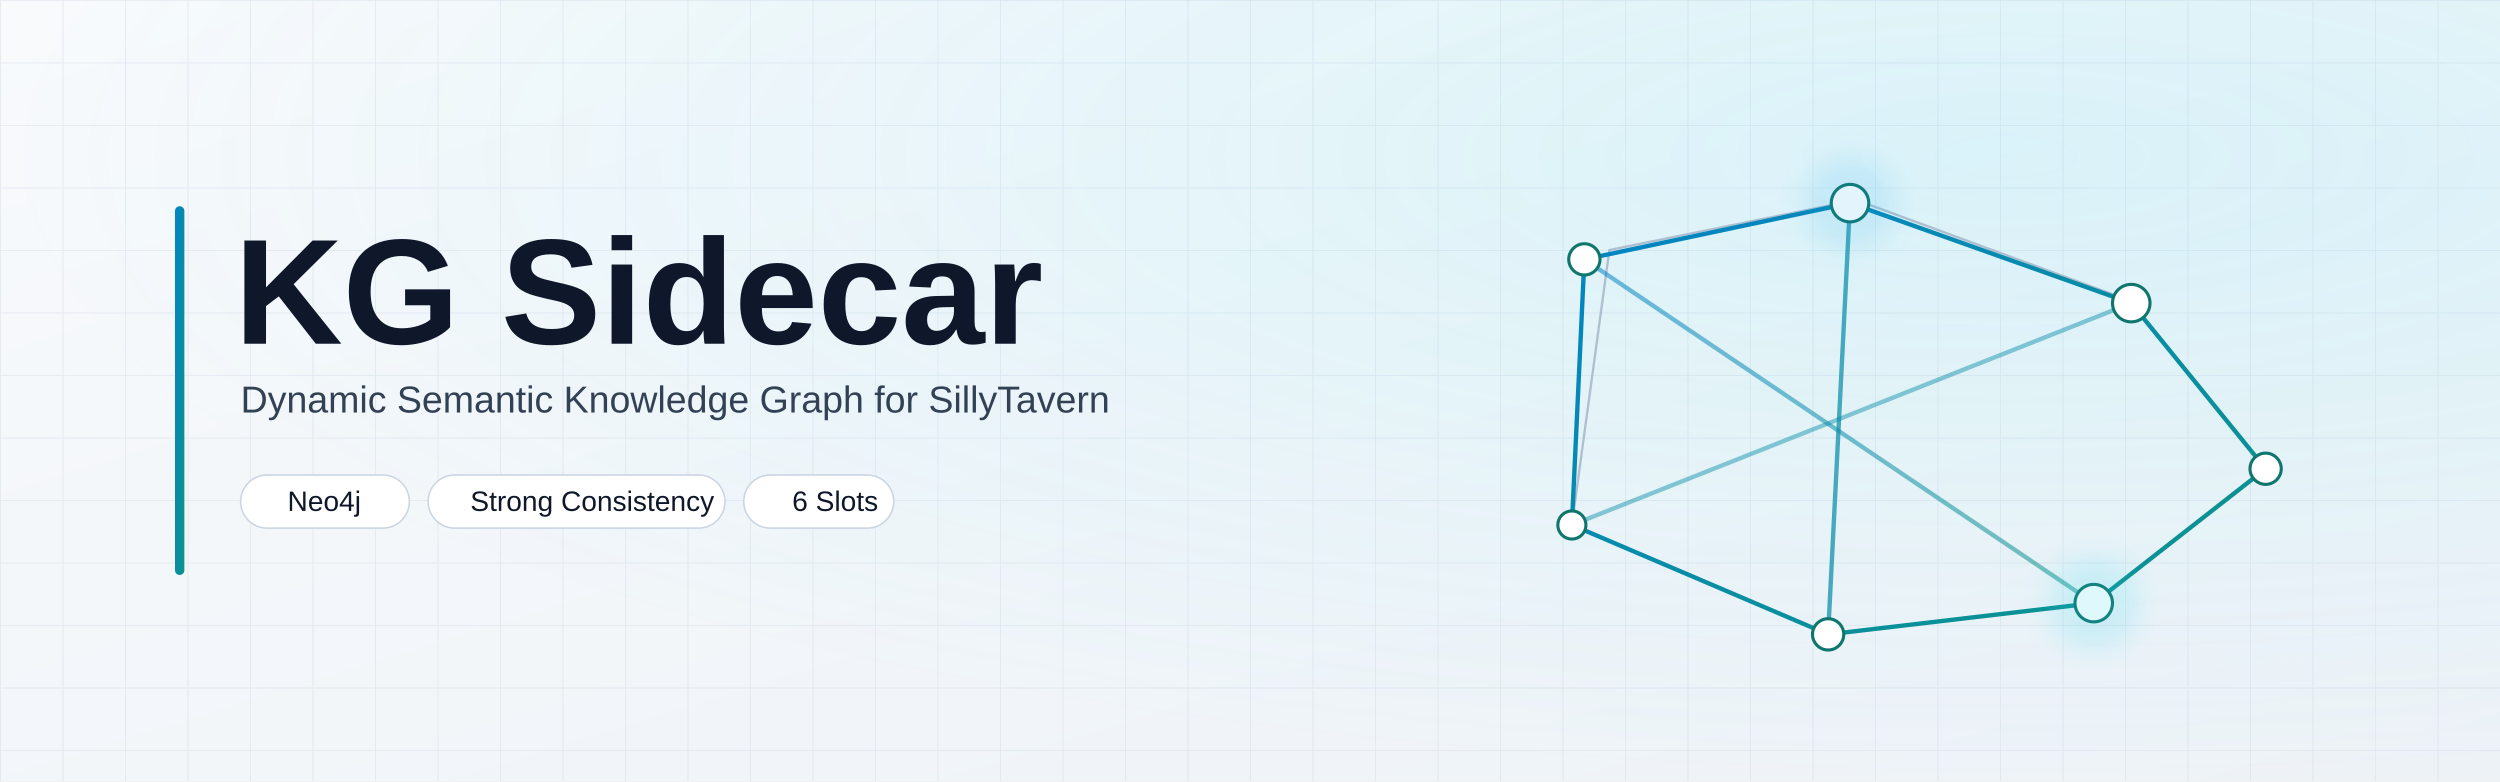
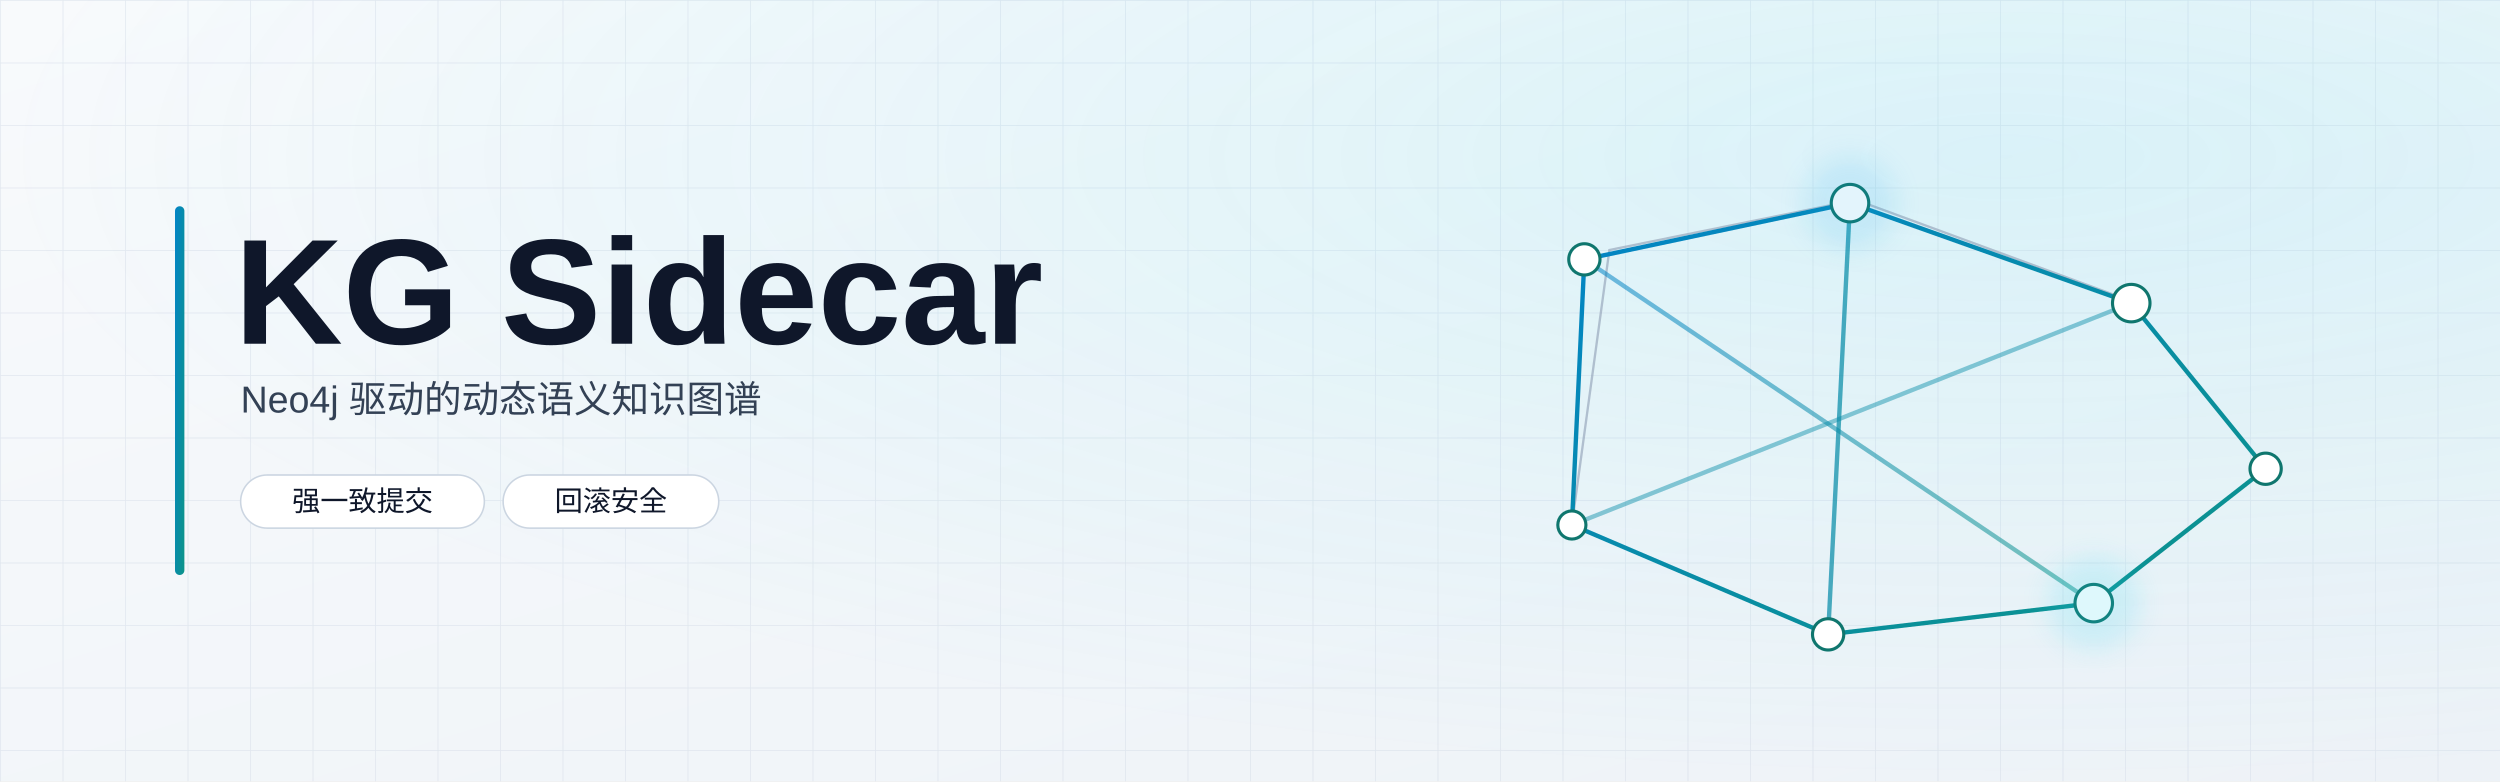
<svg xmlns="http://www.w3.org/2000/svg" width="1600" height="500" viewBox="0 0 1600 500" role="img" aria-labelledby="title desc">
  <defs>
    <linearGradient id="bg" x1="0" y1="0" x2="1" y2="1">
      <stop offset="0%" stop-color="#f8fafc" />
      <stop offset="100%" stop-color="#edf2f7" />
    </linearGradient>
    <linearGradient id="accent" x1="0" y1="0" x2="1" y2="1">
      <stop offset="0%" stop-color="#0284c7" />
      <stop offset="100%" stop-color="#0d9488" />
    </linearGradient>
    <radialGradient id="glow" cx="80%" cy="20%" r="80%">
      <stop offset="0%" stop-color="#22d3ee" stop-opacity="0.12" />
      <stop offset="100%" stop-color="#22d3ee" stop-opacity="0" />
    </radialGradient>
    <pattern id="grid" width="40" height="40" patternUnits="userSpaceOnUse">
      <path d="M 40 0 L 0 0 0 40" fill="none" stroke="#cbd5e1" stroke-width="1" />
    </pattern>
    <filter id="softBlur" x="-30%" y="-30%" width="160%" height="160%">
      <feGaussianBlur stdDeviation="8" />
    </filter>
  </defs>
  <rect width="1600" height="500" fill="url(#bg)" />
  <rect width="1600" height="500" fill="url(#grid)" opacity="0.45" />
  <rect width="1600" height="500" fill="url(#glow)" />
  <g>
    <rect x="112" y="132" width="6" height="236" rx="3" fill="url(#accent)" />
    <text x="150" y="220" font-family="Space Grotesk, Segoe UI, Arial, sans-serif" font-size="96" font-weight="700" fill="#0f172a">KG Sidecar</text>
-     <text x="154" y="264" font-family="Segoe UI, Arial, sans-serif" font-size="24" fill="#334155">Dynamic Semantic Knowledge Graph for SillyTavern</text>
+     <text x="154" y="264" font-family="Segoe UI, Arial, sans-serif" font-size="24" fill="#334155">Neo4j 驱动的动态语义知识图谱</text>
    <g font-family="Segoe UI, Arial, sans-serif" font-size="18" fill="#0f172a">
-       <rect x="154" y="304" width="108" height="34" rx="17" fill="#ffffff" stroke="#cbd5e1" />
-       <text x="184" y="327">Neo4j</text>
-       <rect x="274" y="304" width="190" height="34" rx="17" fill="#ffffff" stroke="#cbd5e1" />
-       <text x="301" y="327">Strong Consistency</text>
-       <rect x="476" y="304" width="96" height="34" rx="17" fill="#ffffff" stroke="#cbd5e1" />
-       <text x="507" y="327">6 Slots</text>
+       <rect x="154" y="304" width="156" height="34" rx="17" fill="#ffffff" stroke="#cbd5e1" />
+       <text x="187" y="327">强一致提交</text>
+       <rect x="322" y="304" width="138" height="34" rx="17" fill="#ffffff" stroke="#cbd5e1" />
+       <text x="355" y="327">回滚安全</text>
    </g>
  </g>
  <g transform="translate(910,72)">
    <path d="M 120 88 L 278 56 L 452 120 L 540 228 L 430 314 L 260 334 L 96 264 Z" fill="none" stroke="#94a3b8" stroke-width="1.5" opacity="0.65" />
    <g stroke="url(#accent)" stroke-width="2.8" fill="none" stroke-linecap="round">
      <path d="M 104 94 L 274 58 L 454 122 L 540 228 L 430 314 L 260 334 L 96 264 L 104 94" />
      <path d="M 274 58 L 260 334" opacity="0.72" />
      <path d="M 104 94 L 430 314" opacity="0.54" />
      <path d="M 96 264 L 454 122" opacity="0.46" />
    </g>
    <g fill="#ffffff" stroke="#0f766e" stroke-width="2">
      <circle cx="104" cy="94" r="10" />
      <circle cx="274" cy="58" r="12" />
      <circle cx="454" cy="122" r="12" />
      <circle cx="540" cy="228" r="10" />
      <circle cx="430" cy="314" r="12" />
      <circle cx="260" cy="334" r="10" />
      <circle cx="96" cy="264" r="9" />
    </g>
    <circle cx="430" cy="314" r="30" fill="#22d3ee" opacity="0.15" filter="url(#softBlur)" />
    <circle cx="274" cy="58" r="30" fill="#0ea5e9" opacity="0.12" filter="url(#softBlur)" />
  </g>
</svg>
